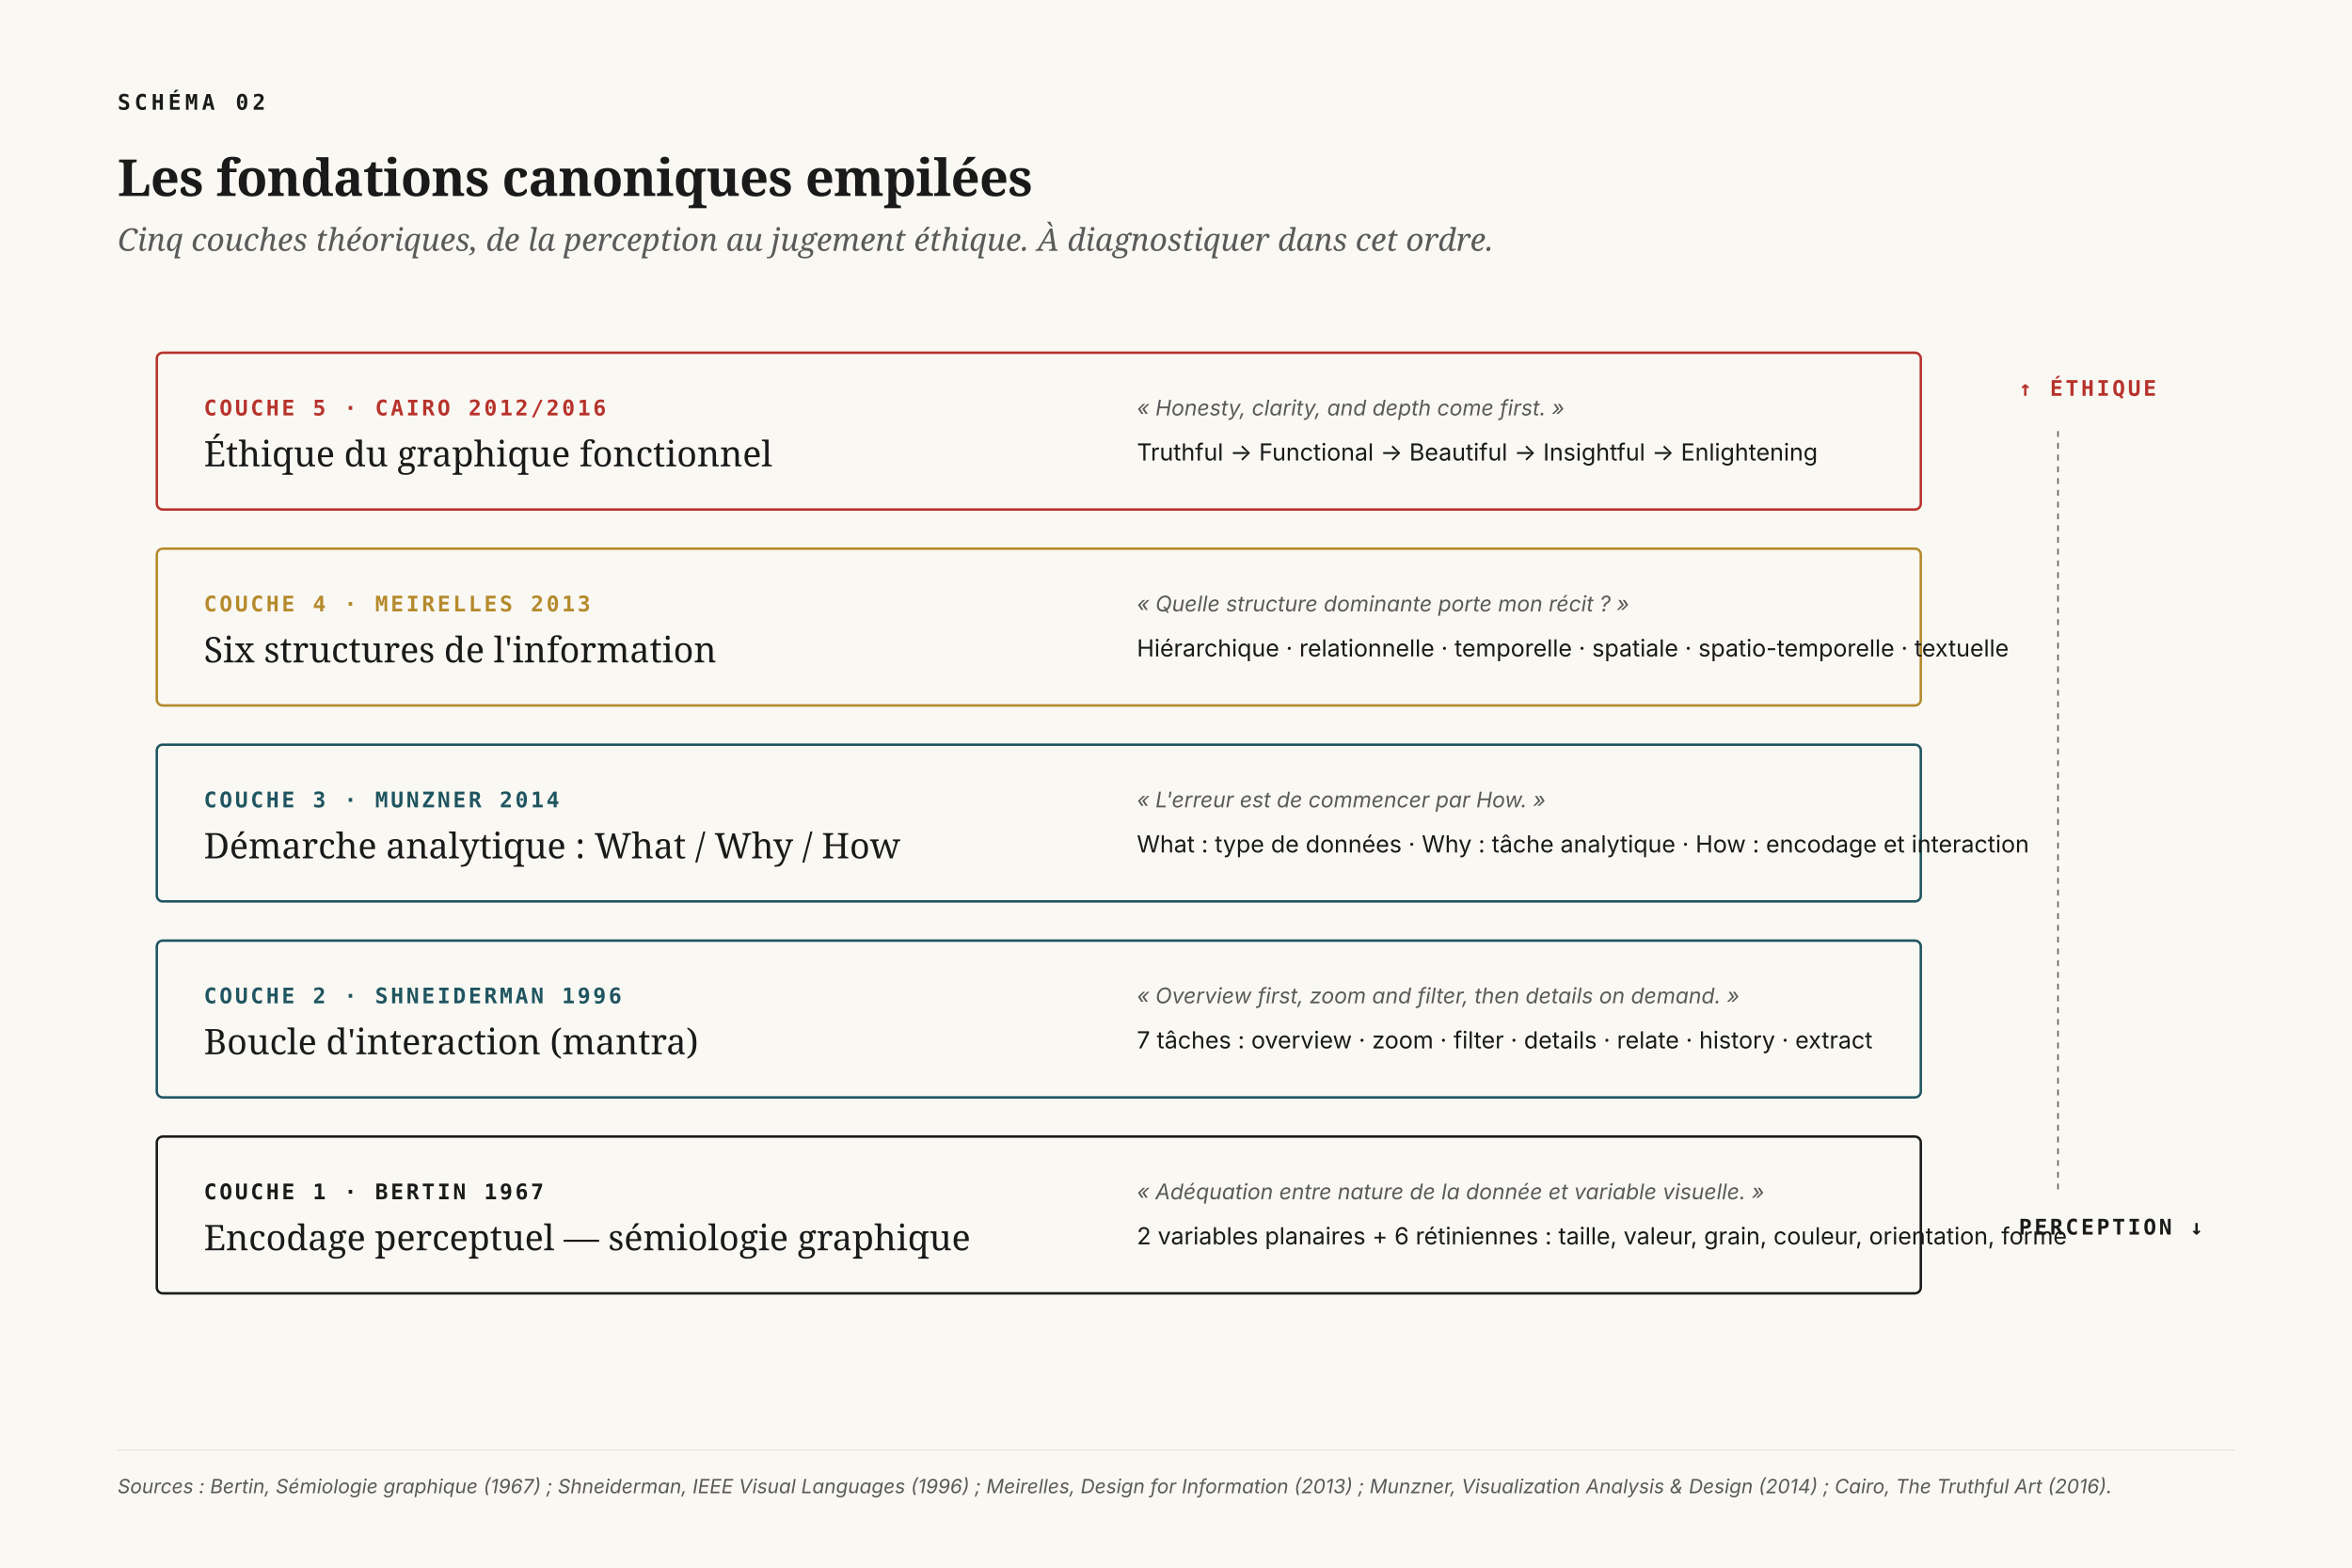
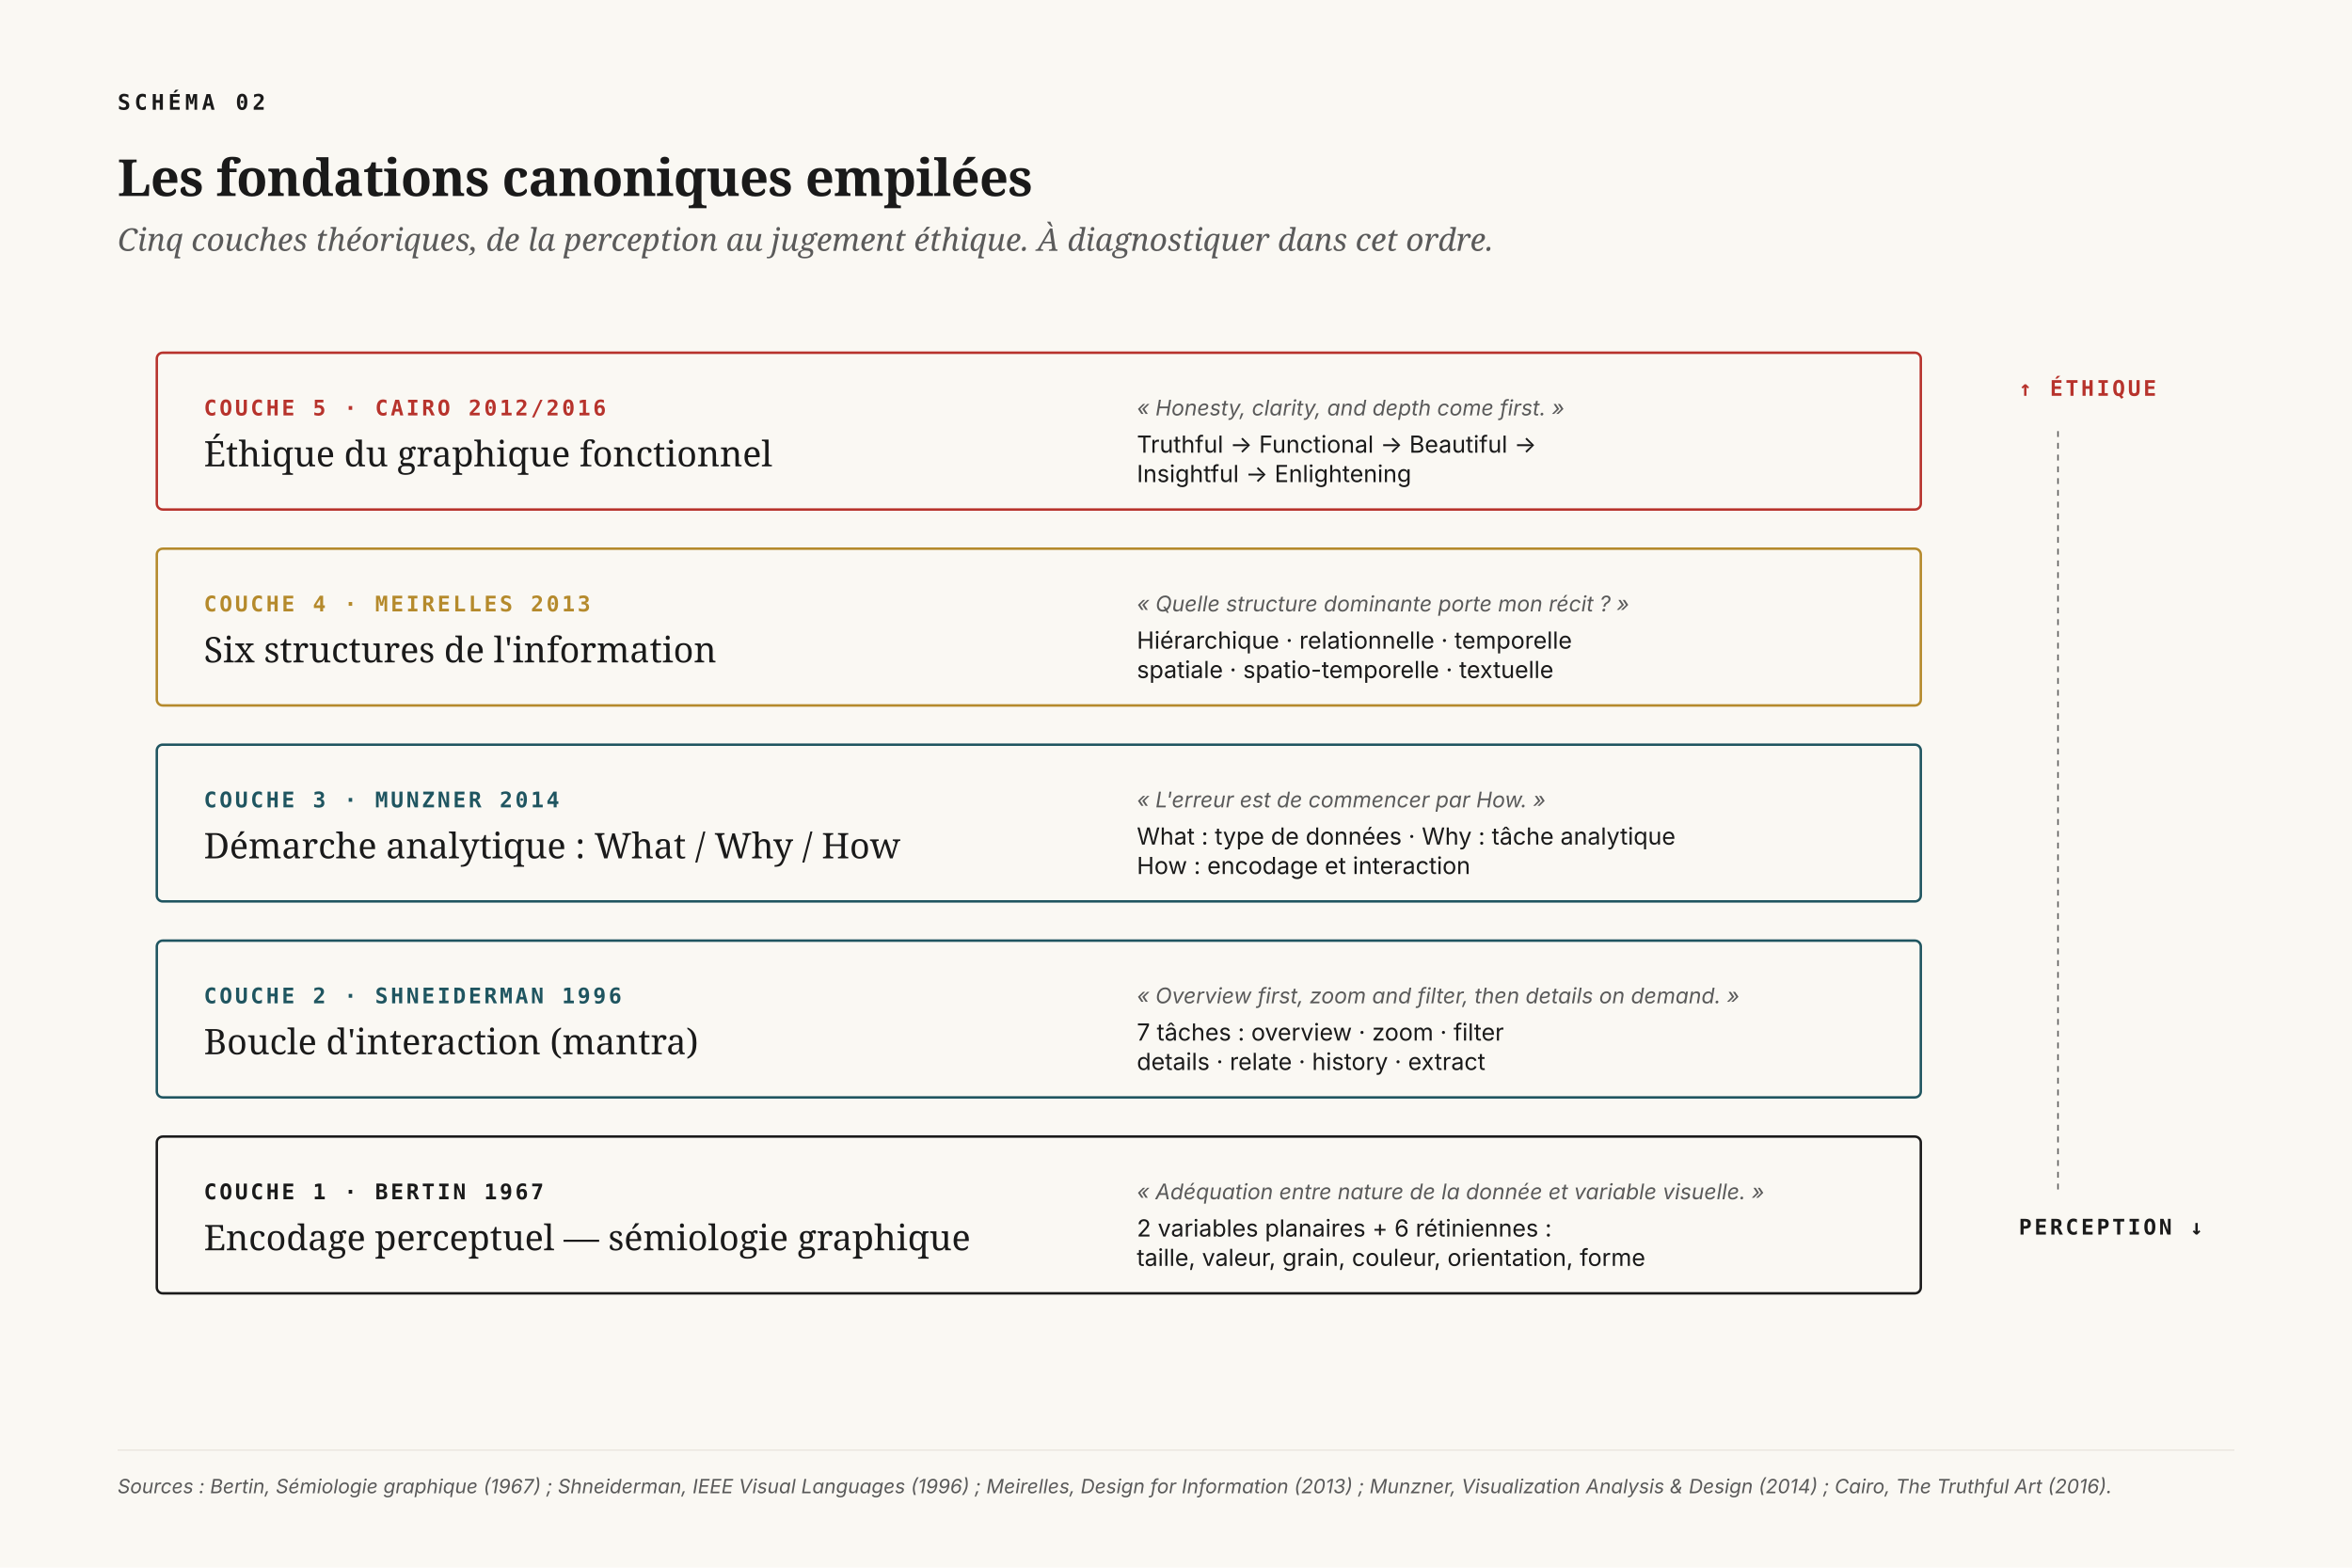
<svg xmlns="http://www.w3.org/2000/svg" viewBox="0 0 1200 800" data-schema-id="schema-02" role="img" aria-label="Stack des fondations canoniques de la visualisation narrative">
  <style>
    .display { font-family: 'Spectral', 'Playfair Display', Georgia, serif; }
    .body    { font-family: 'Inter', 'Helvetica Neue', system-ui, sans-serif; }
    .mono    { font-family: 'JetBrains Mono', 'IBM Plex Mono', monospace; }
    .ink   { fill: #1A1A1A; }
    .graphite { fill: #5A5A5A; }
    .carmine { fill: #B7332C; }
    .teal  { fill: #1F5560; }
    .mustard { fill: #B58A2C; }
  </style>
  <rect width="1200" height="800" fill="#FAF8F3" />
  <text x="60" y="56" class="mono ink" font-size="11" font-weight="600" letter-spacing="0.18em">SCHÉMA 02</text>
  <text x="60" y="100" class="display ink" font-size="26" font-weight="600" letter-spacing="-0.01em">Les fondations canoniques empilées</text>
  <text x="60" y="128" class="display graphite" font-size="16" font-style="italic">Cinq couches théoriques, de la perception au jugement éthique. À diagnostiquer dans cet ordre.</text>
  <g transform="translate(80, 180)">
    <g class="interactive" data-card="cairo" tabindex="0" role="button" aria-label="Cairo : éthique du graphique">
      <rect x="0" y="0" width="900" height="80" rx="3" fill="#FAF8F3" stroke="#B7332C" stroke-width="1.25" />
      <text x="24" y="32" class="mono carmine" font-size="11" font-weight="600" letter-spacing="0.12em">COUCHE 5 · CAIRO 2012/2016</text>
      <text x="24" y="58" class="display ink" font-size="18" font-weight="500">Éthique du graphique fonctionnel</text>
      <text x="500" y="32" class="body graphite" font-size="11" font-style="italic">« Honesty, clarity, and depth come first. »</text>
-       <text x="500" y="55" class="body ink" font-size="12">Truthful → Functional → Beautiful → Insightful → Enlightening</text>
+       <text x="500" y="51" class="body ink" font-size="12">Truthful → Functional → Beautiful →<tspan x="500" dy="15">Insightful → Enlightening</tspan>
+       </text>
    </g>
    <g class="interactive" data-card="meirelles" tabindex="0" role="button" aria-label="Meirelles : structures de l'information">
      <rect x="0" y="100" width="900" height="80" rx="3" fill="#FAF8F3" stroke="#B58A2C" stroke-width="1.25" />
      <text x="24" y="132" class="mono mustard" font-size="11" font-weight="600" letter-spacing="0.12em">COUCHE 4 · MEIRELLES 2013</text>
      <text x="24" y="158" class="display ink" font-size="18" font-weight="500">Six structures de l'information</text>
      <text x="500" y="132" class="body graphite" font-size="11" font-style="italic">« Quelle structure dominante porte mon récit ? »</text>
-       <text x="500" y="155" class="body ink" font-size="12">Hiérarchique · relationnelle · temporelle · spatiale · spatio-temporelle · textuelle</text>
+       <text x="500" y="151" class="body ink" font-size="12">Hiérarchique · relationnelle · temporelle<tspan x="500" dy="15">spatiale · spatio-temporelle · textuelle</tspan>
+       </text>
    </g>
    <g class="interactive" data-card="munzner" tabindex="0" role="button" aria-label="Munzner : What/Why/How">
      <rect x="0" y="200" width="900" height="80" rx="3" fill="#FAF8F3" stroke="#1F5560" stroke-width="1.25" />
      <text x="24" y="232" class="mono teal" font-size="11" font-weight="600" letter-spacing="0.12em">COUCHE 3 · MUNZNER 2014</text>
      <text x="24" y="258" class="display ink" font-size="18" font-weight="500">Démarche analytique : What / Why / How</text>
      <text x="500" y="232" class="body graphite" font-size="11" font-style="italic">« L'erreur est de commencer par How. »</text>
-       <text x="500" y="255" class="body ink" font-size="12">What : type de données · Why : tâche analytique · How : encodage et interaction</text>
+       <text x="500" y="251" class="body ink" font-size="12">What : type de données · Why : tâche analytique<tspan x="500" dy="15">How : encodage et interaction</tspan>
+       </text>
    </g>
    <g class="interactive" data-card="shneiderman" tabindex="0" role="button" aria-label="Shneiderman : Visual Information Seeking Mantra">
      <rect x="0" y="300" width="900" height="80" rx="3" fill="#FAF8F3" stroke="#1F5560" stroke-width="1.25" />
      <text x="24" y="332" class="mono teal" font-size="11" font-weight="600" letter-spacing="0.12em">COUCHE 2 · SHNEIDERMAN 1996</text>
      <text x="24" y="358" class="display ink" font-size="18" font-weight="500">Boucle d'interaction (mantra)</text>
      <text x="500" y="332" class="body graphite" font-size="11" font-style="italic">« Overview first, zoom and filter, then details on demand. »</text>
-       <text x="500" y="355" class="body ink" font-size="12">7 tâches : overview · zoom · filter · details · relate · history · extract</text>
+       <text x="500" y="351" class="body ink" font-size="12">7 tâches : overview · zoom · filter<tspan x="500" dy="15">details · relate · history · extract</tspan>
+       </text>
    </g>
    <g class="interactive" data-card="bertin" tabindex="0" role="button" aria-label="Bertin : sémiologie graphique">
      <rect x="0" y="400" width="900" height="80" rx="3" fill="#FAF8F3" stroke="#1A1A1A" stroke-width="1.25" />
      <text x="24" y="432" class="mono ink" font-size="11" font-weight="600" letter-spacing="0.12em">COUCHE 1 · BERTIN 1967</text>
      <text x="24" y="458" class="display ink" font-size="18" font-weight="500">Encodage perceptuel — sémiologie graphique</text>
      <text x="500" y="432" class="body graphite" font-size="11" font-style="italic">« Adéquation entre nature de la donnée et variable visuelle. »</text>
-       <text x="500" y="455" class="body ink" font-size="12">2 variables planaires + 6 rétiniennes : taille, valeur, grain, couleur, orientation, forme</text>
+       <text x="500" y="451" class="body ink" font-size="12">2 variables planaires + 6 rétiniennes :<tspan x="500" dy="15">taille, valeur, grain, couleur, orientation, forme</tspan>
+       </text>
    </g>
    <text x="950" y="22" class="mono carmine" font-size="11" font-weight="600" letter-spacing="0.12em" text-anchor="start">↑ ÉTHIQUE</text>
    <text x="950" y="450" class="mono ink" font-size="11" font-weight="600" letter-spacing="0.12em" text-anchor="start">PERCEPTION ↓</text>
    <line x1="970" y1="40" x2="970" y2="430" stroke="#5A5A5A" stroke-width="0.75" stroke-dasharray="3 3" />
  </g>
  <line x1="60" y1="740" x2="1140" y2="740" stroke="#E5E1D8" stroke-width="0.5" />
  <text x="60" y="762" class="body graphite" font-size="10" font-style="italic">Sources : Bertin, Sémiologie graphique (1967) ; Shneiderman, IEEE Visual Languages (1996) ; Meirelles, Design for Information (2013) ; Munzner, Visualization Analysis &amp; Design (2014) ; Cairo, The Truthful Art (2016).</text>
</svg>
